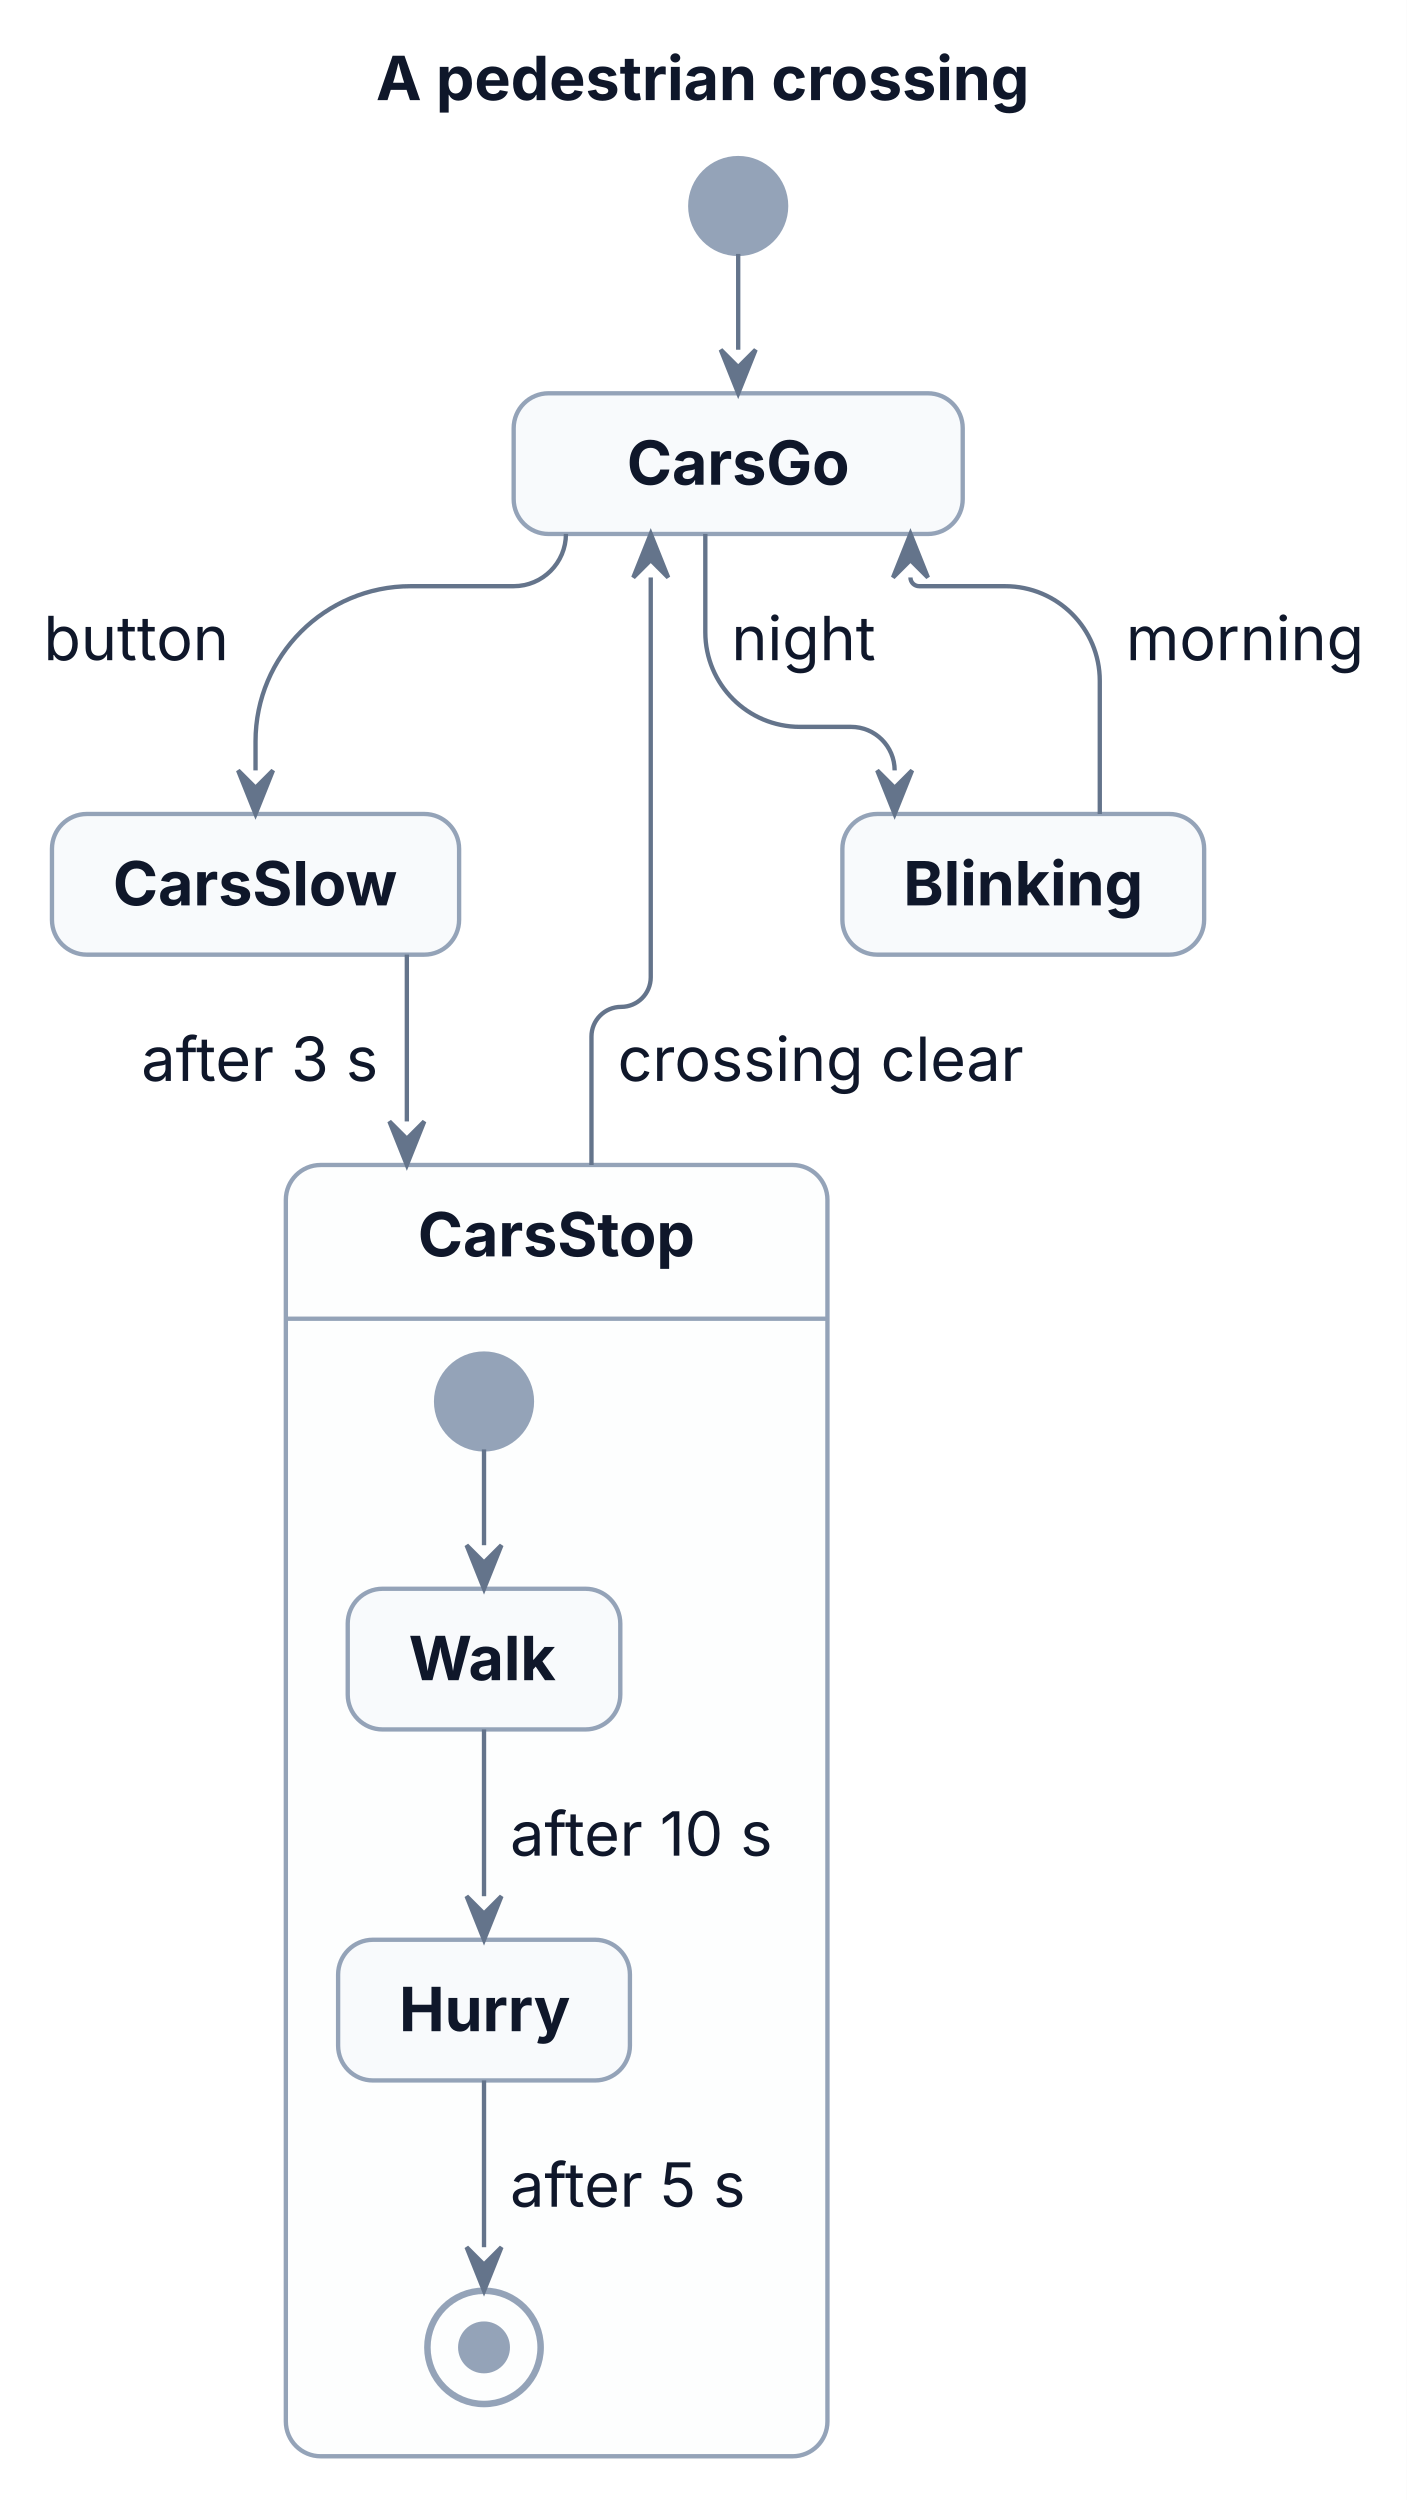
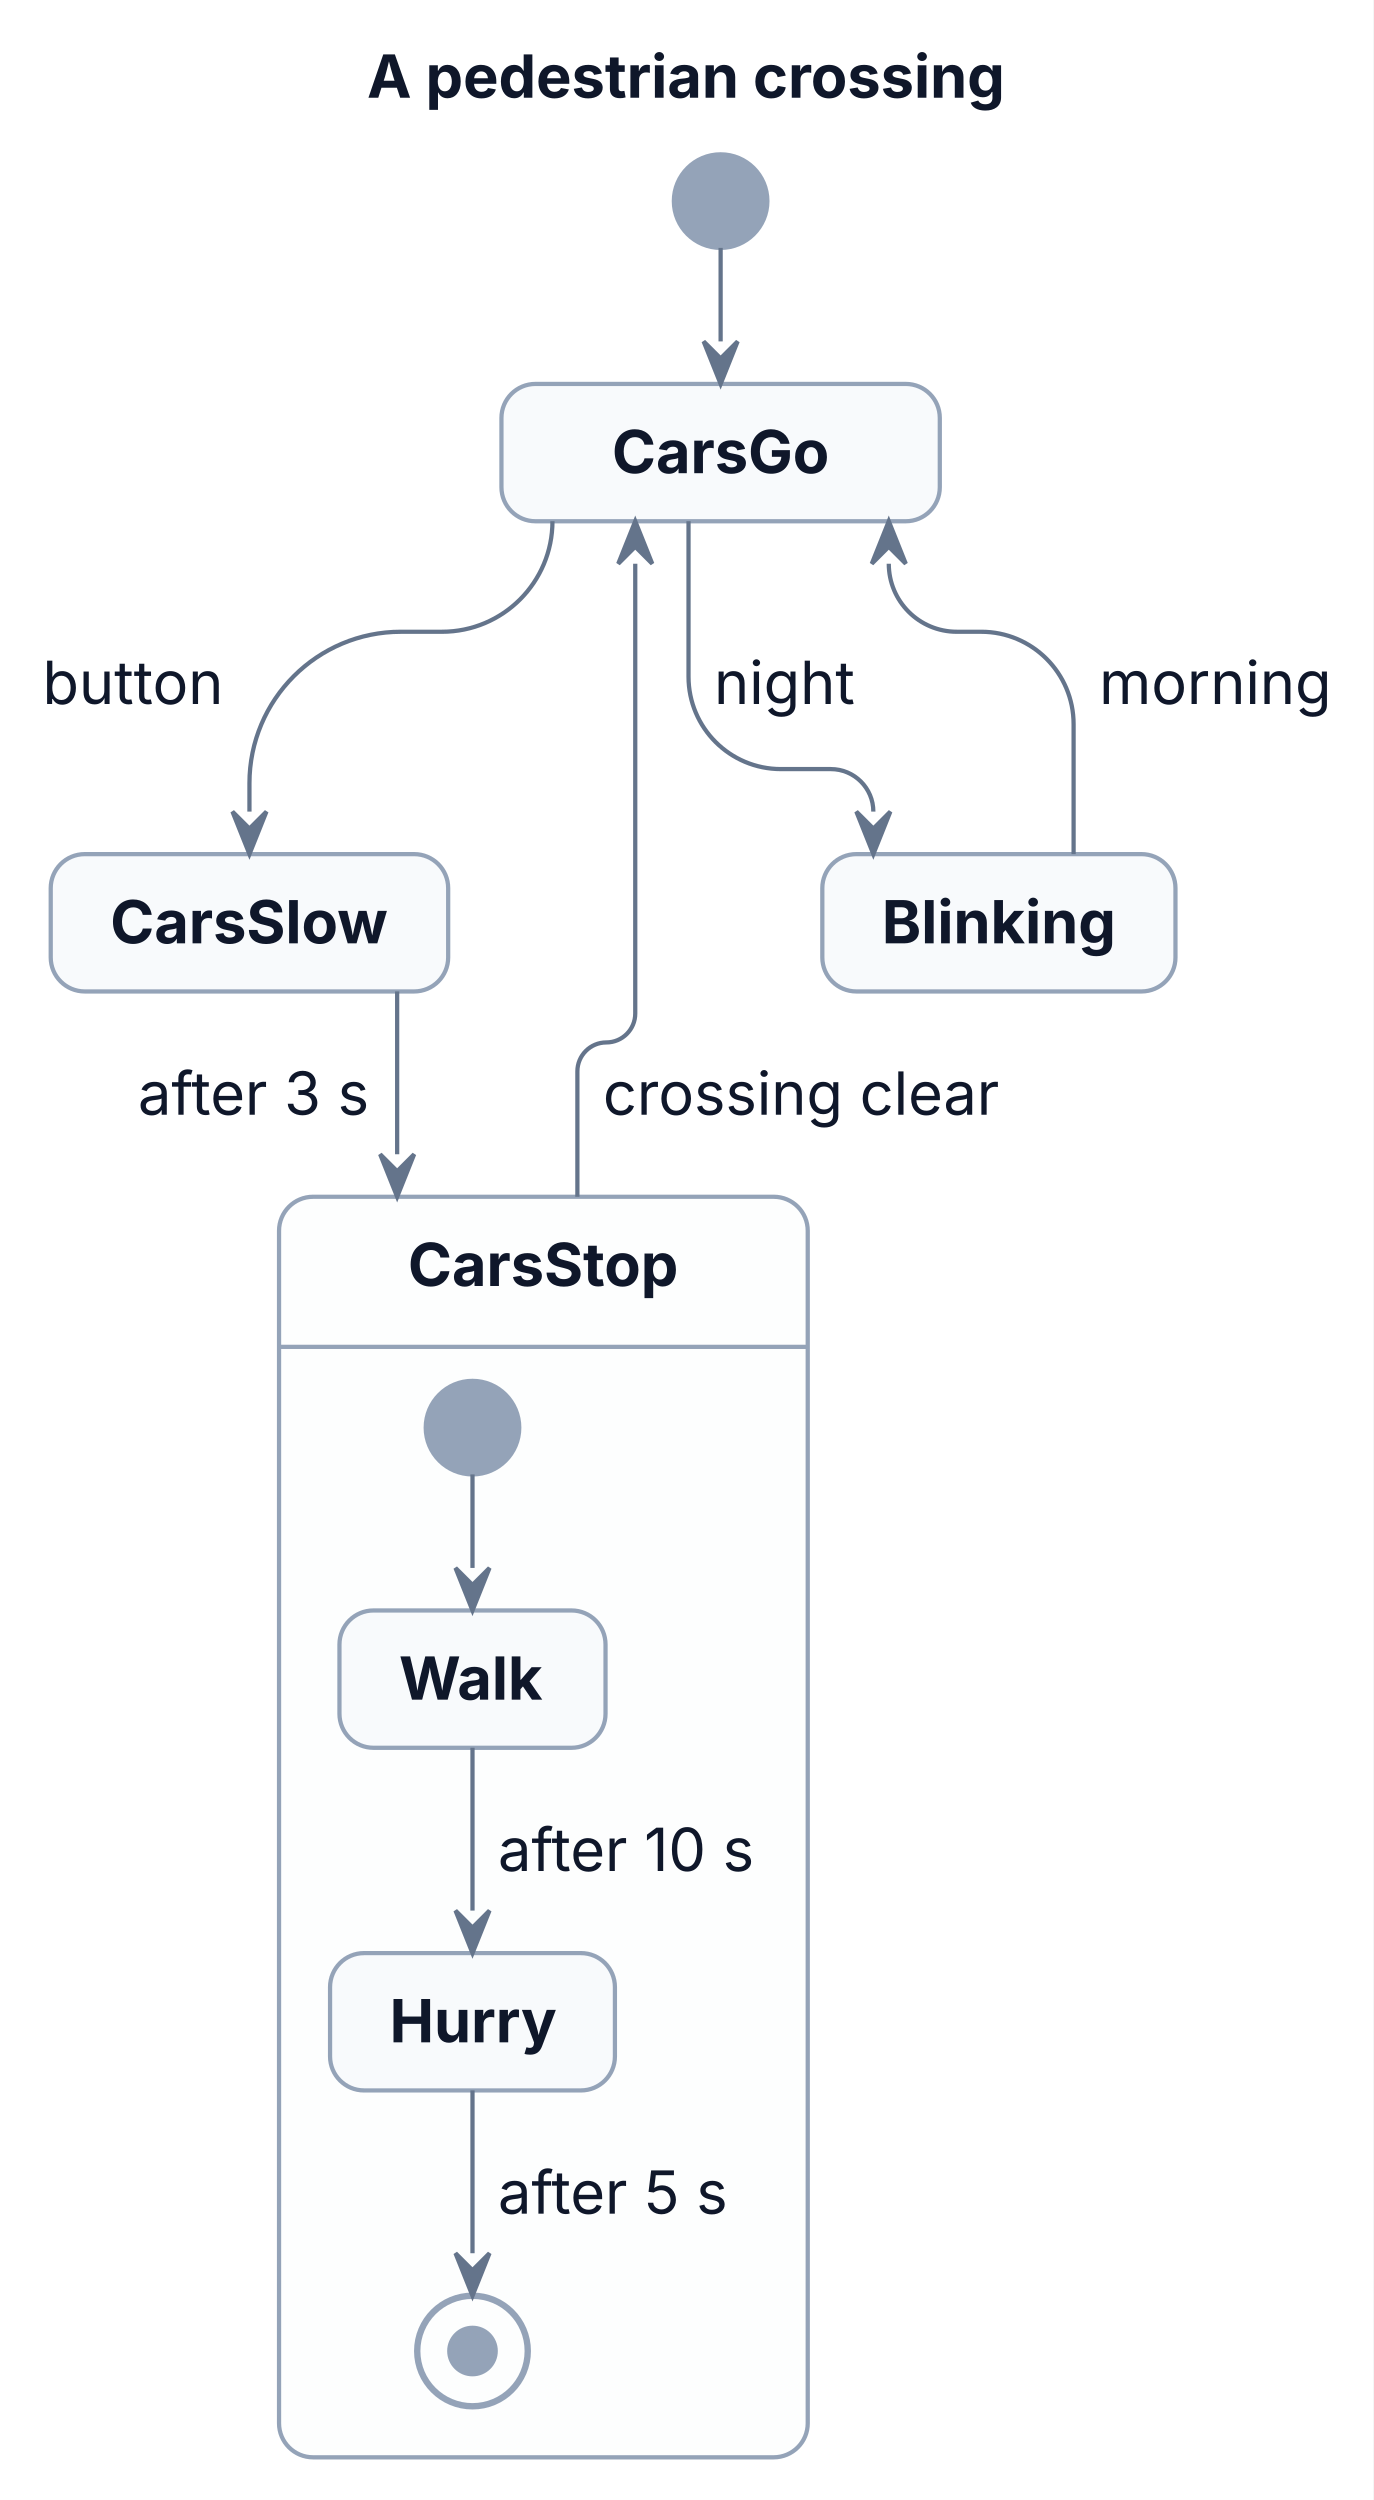
- <svg xmlns="http://www.w3.org/2000/svg" width="323" height="574" viewBox="0 0 323 574">
-   <rect x="0" y="0" width="323" height="574" fill="#FFFFFF" />
+ <svg xmlns="http://www.w3.org/2000/svg" width="323" height="588" viewBox="0 0 323 588">
+   <rect x="0" y="0" width="323" height="588" fill="#FFFFFF" />
  <g transform="translate(10,10)">
    <g>
      <ellipse cx="159.49" cy="37.3" rx="11" ry="11" fill="#94A3B8" stroke="#94A3B8" stroke-width="1" />
      <rect x="107.94" y="80.3" width="103.1" height="32.3" rx="8" ry="8" fill="#F8FAFC" stroke="#94A3B8" stroke-width="1" />
-       <rect x="1.93" y="176.89" width="93.48" height="32.3" rx="8" ry="8" fill="#F8FAFC" stroke="#94A3B8" stroke-width="1" />
-       <rect x="55.63" y="257.48" width="124.35" height="296.48" rx="8" ry="8" fill="#FDFEFE" stroke="#94A3B8" stroke-width="1" />
-       <line x1="55.63" y1="292.78" x2="179.97" y2="292.78" fill="none" stroke="#94A3B8" stroke-width="1" />
-       <ellipse cx="101.13" cy="311.78" rx="11" ry="11" fill="#94A3B8" stroke="#94A3B8" stroke-width="1" />
-       <rect x="69.84" y="354.78" width="62.58" height="32.3" rx="8" ry="8" fill="#F8FAFC" stroke="#94A3B8" stroke-width="1" />
-       <rect x="67.63" y="435.37" width="67" height="32.3" rx="8" ry="8" fill="#F8FAFC" stroke="#94A3B8" stroke-width="1" />
-       <ellipse cx="101.13" cy="528.96" rx="13" ry="13" fill="none" stroke="#94A3B8" stroke-width="1.5" />
-       <ellipse cx="101.13" cy="528.96" rx="5.46" ry="5.46" fill="#94A3B8" stroke="#94A3B8" stroke-width="1" />
-       <rect x="183.41" y="176.89" width="83.06" height="32.3" rx="8" ry="8" fill="#F8FAFC" stroke="#94A3B8" stroke-width="1" />
+       <rect x="1.93" y="190.89" width="93.48" height="32.3" rx="8" ry="8" fill="#F8FAFC" stroke="#94A3B8" stroke-width="1" />
+       <rect x="55.63" y="271.48" width="124.35" height="296.48" rx="8" ry="8" fill="#FDFEFE" stroke="#94A3B8" stroke-width="1" />
+       <line x1="55.63" y1="306.78" x2="179.97" y2="306.78" fill="none" stroke="#94A3B8" stroke-width="1" />
+       <ellipse cx="101.13" cy="325.78" rx="11" ry="11" fill="#94A3B8" stroke="#94A3B8" stroke-width="1" />
+       <rect x="69.84" y="368.78" width="62.58" height="32.3" rx="8" ry="8" fill="#F8FAFC" stroke="#94A3B8" stroke-width="1" />
+       <rect x="67.63" y="449.37" width="67" height="32.3" rx="8" ry="8" fill="#F8FAFC" stroke="#94A3B8" stroke-width="1" />
+       <ellipse cx="101.13" cy="542.96" rx="13" ry="13" fill="none" stroke="#94A3B8" stroke-width="1.5" />
+       <ellipse cx="101.13" cy="542.96" rx="5.46" ry="5.46" fill="#94A3B8" stroke="#94A3B8" stroke-width="1" />
+       <rect x="183.41" y="190.89" width="83.06" height="32.3" rx="8" ry="8" fill="#F8FAFC" stroke="#94A3B8" stroke-width="1" />
    </g>
    <g id="lines">
      <polyline points="159.49,48.3 159.49,70.3" fill="none" stroke="#64748B" stroke-width="1" />
-       <path d="M119.94,112.59 L119.94,112.59 C119.94,119.22 114.57,124.59 107.94,124.59 L84.31,124.59 C64.63,124.59 48.67,140.55 48.67,160.23 L48.67,166.89" fill="none" stroke="#64748B" stroke-width="1" />
-       <polyline points="83.41,209.18 83.41,247.48" fill="none" stroke="#64748B" stroke-width="1" />
-       <path d="M125.8,257.48 L125.8,227.99 C125.8,224.23 128.85,221.18 132.61,221.18 L132.61,221.18 C136.36,221.18 139.41,218.14 139.41,214.38 L139.41,122.59" fill="none" stroke="#64748B" stroke-width="1" />
-       <path d="M151.94,112.59 L151.94,135.15 C151.94,147.16 161.67,156.89 173.68,156.89 L185.41,156.89 C190.93,156.89 195.41,161.37 195.41,166.89 L195.41,166.89" fill="none" stroke="#64748B" stroke-width="1" />
-       <path d="M242.51,176.89 L242.51,146.33 C242.51,134.32 232.78,124.59 220.77,124.59 L201.04,124.59 C199.94,124.59 199.04,123.7 199.04,122.59 L199.04,122.59" fill="none" stroke="#64748B" stroke-width="1" />
-       <polyline points="101.13,322.78 101.13,344.78" fill="none" stroke="#64748B" stroke-width="1" />
-       <polyline points="101.13,387.07 101.13,425.37" fill="none" stroke="#64748B" stroke-width="1" />
-       <polyline points="101.13,467.66 101.13,505.96" fill="none" stroke="#64748B" stroke-width="1" />
+       <path d="M119.94,112.59 L119.94,112.59 C119.94,126.95 108.3,138.59 93.94,138.59 L84.31,138.59 C64.63,138.59 48.67,154.55 48.67,174.23 L48.67,180.89" fill="none" stroke="#64748B" stroke-width="1" />
+       <polyline points="83.41,223.18 83.41,261.48" fill="none" stroke="#64748B" stroke-width="1" />
+       <path d="M125.8,271.48 L125.8,241.99 C125.8,238.23 128.85,235.18 132.61,235.18 L132.61,235.18 C136.36,235.18 139.41,232.14 139.41,228.38 L139.41,122.59" fill="none" stroke="#64748B" stroke-width="1" />
+       <path d="M151.94,112.59 L151.94,149.15 C151.94,161.16 161.67,170.89 173.68,170.89 L185.41,170.89 C190.93,170.89 195.41,175.37 195.41,180.89 L195.41,180.89" fill="none" stroke="#64748B" stroke-width="1" />
+       <path d="M242.51,190.89 L242.51,160.33 C242.51,148.32 232.78,138.59 220.77,138.59 L215.04,138.59 C206.2,138.59 199.04,131.43 199.04,122.59 L199.04,122.59" fill="none" stroke="#64748B" stroke-width="1" />
+       <polyline points="101.13,336.78 101.13,358.78" fill="none" stroke="#64748B" stroke-width="1" />
+       <polyline points="101.13,401.07 101.13,439.37" fill="none" stroke="#64748B" stroke-width="1" />
+       <polyline points="101.13,481.66 101.13,519.96" fill="none" stroke="#64748B" stroke-width="1" />
      <polygon points="155.49,70.3 159.49,80.3 163.49,70.3 159.49,74.3" fill="#64748B" stroke="#64748B" stroke-width="1" />
-       <polygon points="44.67,166.89 48.67,176.89 52.67,166.89 48.67,170.89" fill="#64748B" stroke="#64748B" stroke-width="1" />
-       <polygon points="79.41,247.48 83.41,257.48 87.41,247.48 83.41,251.48" fill="#64748B" stroke="#64748B" stroke-width="1" />
+       <polygon points="44.67,180.89 48.67,190.89 52.67,180.89 48.67,184.89" fill="#64748B" stroke="#64748B" stroke-width="1" />
+       <polygon points="79.41,261.48 83.41,271.48 87.41,261.48 83.41,265.48" fill="#64748B" stroke="#64748B" stroke-width="1" />
      <polygon points="143.41,122.59 139.41,112.59 135.41,122.59 139.41,118.59" fill="#64748B" stroke="#64748B" stroke-width="1" />
-       <polygon points="191.41,166.89 195.41,176.89 199.41,166.89 195.41,170.89" fill="#64748B" stroke="#64748B" stroke-width="1" />
+       <polygon points="191.41,180.89 195.41,190.89 199.41,180.89 195.41,184.89" fill="#64748B" stroke="#64748B" stroke-width="1" />
      <polygon points="203.04,122.59 199.04,112.59 195.04,122.59 199.04,118.59" fill="#64748B" stroke="#64748B" stroke-width="1" />
-       <polygon points="97.13,344.78 101.13,354.78 105.13,344.78 101.13,348.78" fill="#64748B" stroke="#64748B" stroke-width="1" />
-       <polygon points="97.13,425.37 101.13,435.37 105.13,425.37 101.13,429.37" fill="#64748B" stroke="#64748B" stroke-width="1" />
-       <polygon points="97.13,505.96 101.13,515.96 105.13,505.96 101.13,509.96" fill="#64748B" stroke="#64748B" stroke-width="1" />
+       <polygon points="97.13,358.78 101.13,368.78 105.13,358.78 101.13,362.78" fill="#64748B" stroke="#64748B" stroke-width="1" />
+       <polygon points="97.13,439.37 101.13,449.37 105.13,439.37 101.13,443.37" fill="#64748B" stroke="#64748B" stroke-width="1" />
+       <polygon points="97.13,519.96 101.13,529.96 105.13,519.96 101.13,523.96" fill="#64748B" stroke="#64748B" stroke-width="1" />
    </g>
    <g>
      <text font-family="Inter, ui-sans-serif, system-ui, -apple-system, Segoe UI, DejaVu Sans, Liberation Sans, Arial, Liberation Sans, Arimo, Helvetica, Nimbus Sans, sans-serif, Noto Color Emoji, Apple Color Emoji, Segoe UI Emoji" xml:space="preserve">
        <tspan x="133.93" y="101.29" font-size="14" fill="#0F172A" font-weight="bold" textLength="51.11" lengthAdjust="spacing">CarsGo</tspan>
      </text>
      <text font-family="Inter, ui-sans-serif, system-ui, -apple-system, Segoe UI, DejaVu Sans, Liberation Sans, Arial, Liberation Sans, Arimo, Helvetica, Nimbus Sans, sans-serif, Noto Color Emoji, Apple Color Emoji, Segoe UI Emoji" xml:space="preserve">
-         <tspan x="15.93" y="197.88" font-size="14" fill="#0F172A" font-weight="bold" textLength="65.48" lengthAdjust="spacing">CarsSlow</tspan>
+         <tspan x="15.93" y="211.88" font-size="14" fill="#0F172A" font-weight="bold" textLength="65.48" lengthAdjust="spacing">CarsSlow</tspan>
      </text>
      <text font-family="Inter, ui-sans-serif, system-ui, -apple-system, Segoe UI, DejaVu Sans, Liberation Sans, Arial, Liberation Sans, Arimo, Helvetica, Nimbus Sans, sans-serif, Noto Color Emoji, Apple Color Emoji, Segoe UI Emoji" xml:space="preserve">
-         <tspan x="85.94" y="278.47" font-size="14" fill="#0F172A" font-weight="bold" textLength="63.73" lengthAdjust="spacing">CarsStop</tspan>
+         <tspan x="85.94" y="292.47" font-size="14" fill="#0F172A" font-weight="bold" textLength="63.73" lengthAdjust="spacing">CarsStop</tspan>
      </text>
      <text font-family="Inter, ui-sans-serif, system-ui, -apple-system, Segoe UI, DejaVu Sans, Liberation Sans, Arial, Liberation Sans, Arimo, Helvetica, Nimbus Sans, sans-serif, Noto Color Emoji, Apple Color Emoji, Segoe UI Emoji" xml:space="preserve">
-         <tspan x="83.84" y="375.77" font-size="14" fill="#0F172A" font-weight="bold" textLength="34.58" lengthAdjust="spacing">Walk</tspan>
+         <tspan x="83.84" y="389.77" font-size="14" fill="#0F172A" font-weight="bold" textLength="34.58" lengthAdjust="spacing">Walk</tspan>
      </text>
      <text font-family="Inter, ui-sans-serif, system-ui, -apple-system, Segoe UI, DejaVu Sans, Liberation Sans, Arial, Liberation Sans, Arimo, Helvetica, Nimbus Sans, sans-serif, Noto Color Emoji, Apple Color Emoji, Segoe UI Emoji" xml:space="preserve">
-         <tspan x="81.63" y="456.36" font-size="14" fill="#0F172A" font-weight="bold" textLength="39" lengthAdjust="spacing">Hurry</tspan>
+         <tspan x="81.63" y="470.36" font-size="14" fill="#0F172A" font-weight="bold" textLength="39" lengthAdjust="spacing">Hurry</tspan>
      </text>
      <text font-family="Inter, ui-sans-serif, system-ui, -apple-system, Segoe UI, DejaVu Sans, Liberation Sans, Arial, Liberation Sans, Arimo, Helvetica, Nimbus Sans, sans-serif, Noto Color Emoji, Apple Color Emoji, Segoe UI Emoji" xml:space="preserve">
-         <tspan x="107.13" y="416.06" font-size="14" fill="#0F172A" textLength="60.84" lengthAdjust="spacing">after 10 s</tspan>
+         <tspan x="107.13" y="430.06" font-size="14" fill="#0F172A" textLength="60.84" lengthAdjust="spacing">after 10 s</tspan>
      </text>
      <text font-family="Inter, ui-sans-serif, system-ui, -apple-system, Segoe UI, DejaVu Sans, Liberation Sans, Arial, Liberation Sans, Arimo, Helvetica, Nimbus Sans, sans-serif, Noto Color Emoji, Apple Color Emoji, Segoe UI Emoji" xml:space="preserve">
-         <tspan x="107.13" y="496.66" font-size="14" fill="#0F172A" textLength="54.61" lengthAdjust="spacing">after 5 s</tspan>
+         <tspan x="107.13" y="510.66" font-size="14" fill="#0F172A" textLength="54.61" lengthAdjust="spacing">after 5 s</tspan>
      </text>
      <text font-family="Inter, ui-sans-serif, system-ui, -apple-system, Segoe UI, DejaVu Sans, Liberation Sans, Arial, Liberation Sans, Arimo, Helvetica, Nimbus Sans, sans-serif, Noto Color Emoji, Apple Color Emoji, Segoe UI Emoji" xml:space="preserve">
-         <tspan x="197.41" y="197.88" font-size="14" fill="#0F172A" font-weight="bold" textLength="55.06" lengthAdjust="spacing">Blinking</tspan>
+         <tspan x="197.41" y="211.88" font-size="14" fill="#0F172A" font-weight="bold" textLength="55.06" lengthAdjust="spacing">Blinking</tspan>
      </text>
      <text font-family="Inter, ui-sans-serif, system-ui, -apple-system, Segoe UI, DejaVu Sans, Liberation Sans, Arial, Liberation Sans, Arimo, Helvetica, Nimbus Sans, sans-serif, Noto Color Emoji, Apple Color Emoji, Segoe UI Emoji" xml:space="preserve">
-         <tspan x="0" y="141.58" font-size="14" fill="#0F172A" textLength="42.67" lengthAdjust="spacing">button</tspan>
+         <tspan x="0" y="155.58" font-size="14" fill="#0F172A" textLength="42.67" lengthAdjust="spacing">button</tspan>
      </text>
      <text font-family="Inter, ui-sans-serif, system-ui, -apple-system, Segoe UI, DejaVu Sans, Liberation Sans, Arial, Liberation Sans, Arimo, Helvetica, Nimbus Sans, sans-serif, Noto Color Emoji, Apple Color Emoji, Segoe UI Emoji" xml:space="preserve">
-         <tspan x="22.45" y="238.18" font-size="14" fill="#0F172A" textLength="54.96" lengthAdjust="spacing">after 3 s</tspan>
+         <tspan x="22.45" y="252.18" font-size="14" fill="#0F172A" textLength="54.96" lengthAdjust="spacing">after 3 s</tspan>
      </text>
      <text font-family="Inter, ui-sans-serif, system-ui, -apple-system, Segoe UI, DejaVu Sans, Liberation Sans, Arial, Liberation Sans, Arimo, Helvetica, Nimbus Sans, sans-serif, Noto Color Emoji, Apple Color Emoji, Segoe UI Emoji" xml:space="preserve">
-         <tspan x="131.8" y="238.18" font-size="14" fill="#0F172A" textLength="93.3" lengthAdjust="spacing">crossing clear</tspan>
+         <tspan x="131.8" y="252.18" font-size="14" fill="#0F172A" textLength="93.3" lengthAdjust="spacing">crossing clear</tspan>
      </text>
      <text font-family="Inter, ui-sans-serif, system-ui, -apple-system, Segoe UI, DejaVu Sans, Liberation Sans, Arial, Liberation Sans, Arimo, Helvetica, Nimbus Sans, sans-serif, Noto Color Emoji, Apple Color Emoji, Segoe UI Emoji" xml:space="preserve">
-         <tspan x="157.94" y="141.58" font-size="14" fill="#0F172A" textLength="33.1" lengthAdjust="spacing">night</tspan>
+         <tspan x="157.94" y="155.58" font-size="14" fill="#0F172A" textLength="33.1" lengthAdjust="spacing">night</tspan>
      </text>
      <text font-family="Inter, ui-sans-serif, system-ui, -apple-system, Segoe UI, DejaVu Sans, Liberation Sans, Arial, Liberation Sans, Arimo, Helvetica, Nimbus Sans, sans-serif, Noto Color Emoji, Apple Color Emoji, Segoe UI Emoji" xml:space="preserve">
-         <tspan x="248.51" y="141.58" font-size="14" fill="#0F172A" textLength="54.45" lengthAdjust="spacing">morning</tspan>
+         <tspan x="248.51" y="155.58" font-size="14" fill="#0F172A" textLength="54.45" lengthAdjust="spacing">morning</tspan>
      </text>
      <text font-family="Inter, ui-sans-serif, system-ui, -apple-system, Segoe UI, DejaVu Sans, Liberation Sans, Arial, Liberation Sans, Arimo, Helvetica, Nimbus Sans, sans-serif, Noto Color Emoji, Apple Color Emoji, Segoe UI Emoji" xml:space="preserve">
        <tspan x="76.33" y="12.99" font-size="14" fill="#0F172A" font-weight="bold" textLength="150.29" lengthAdjust="spacing">A pedestrian crossing</tspan>
      </text>
    </g>
  </g>
</svg>
